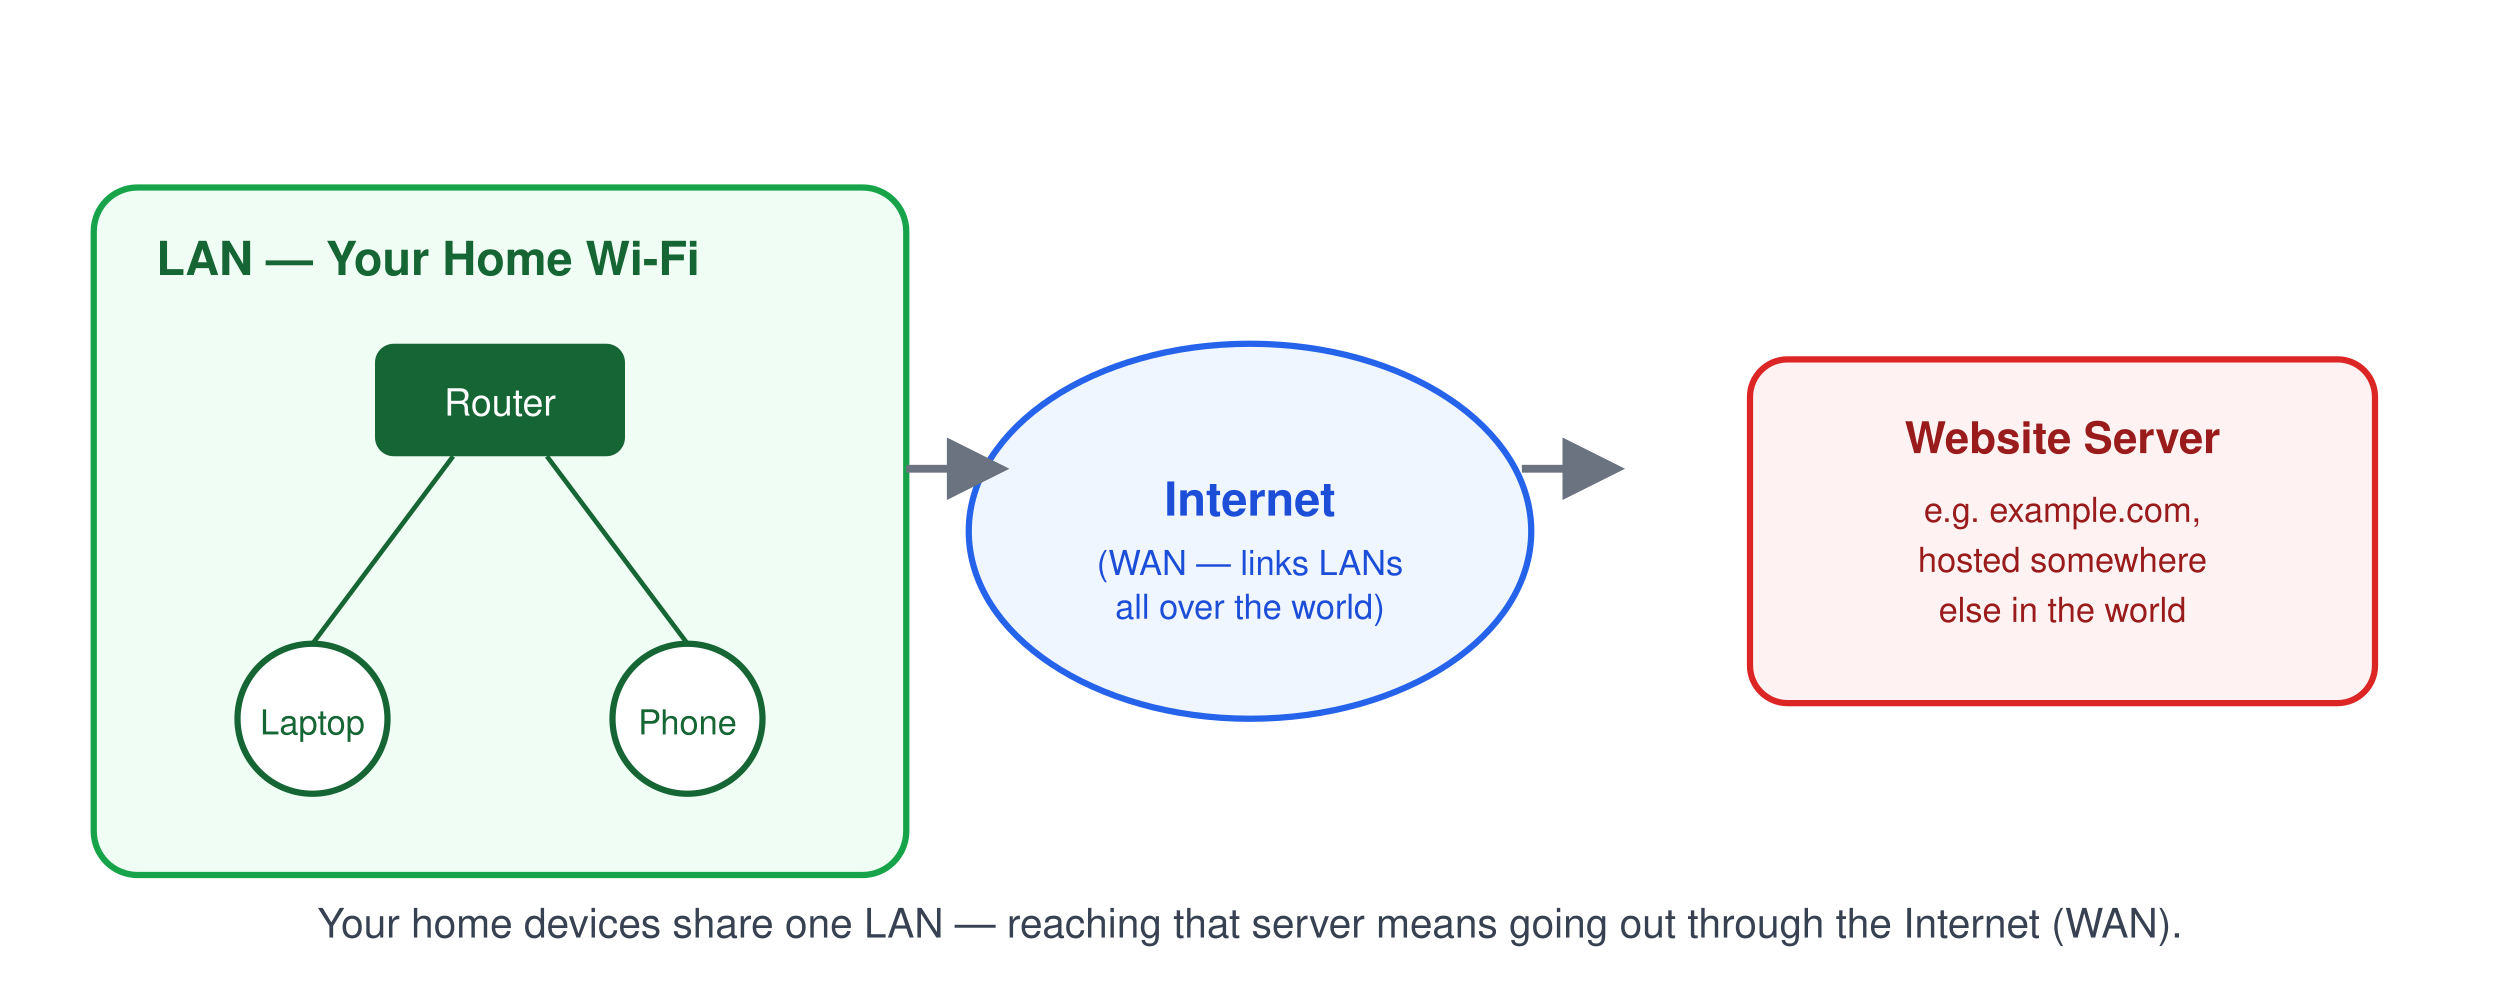
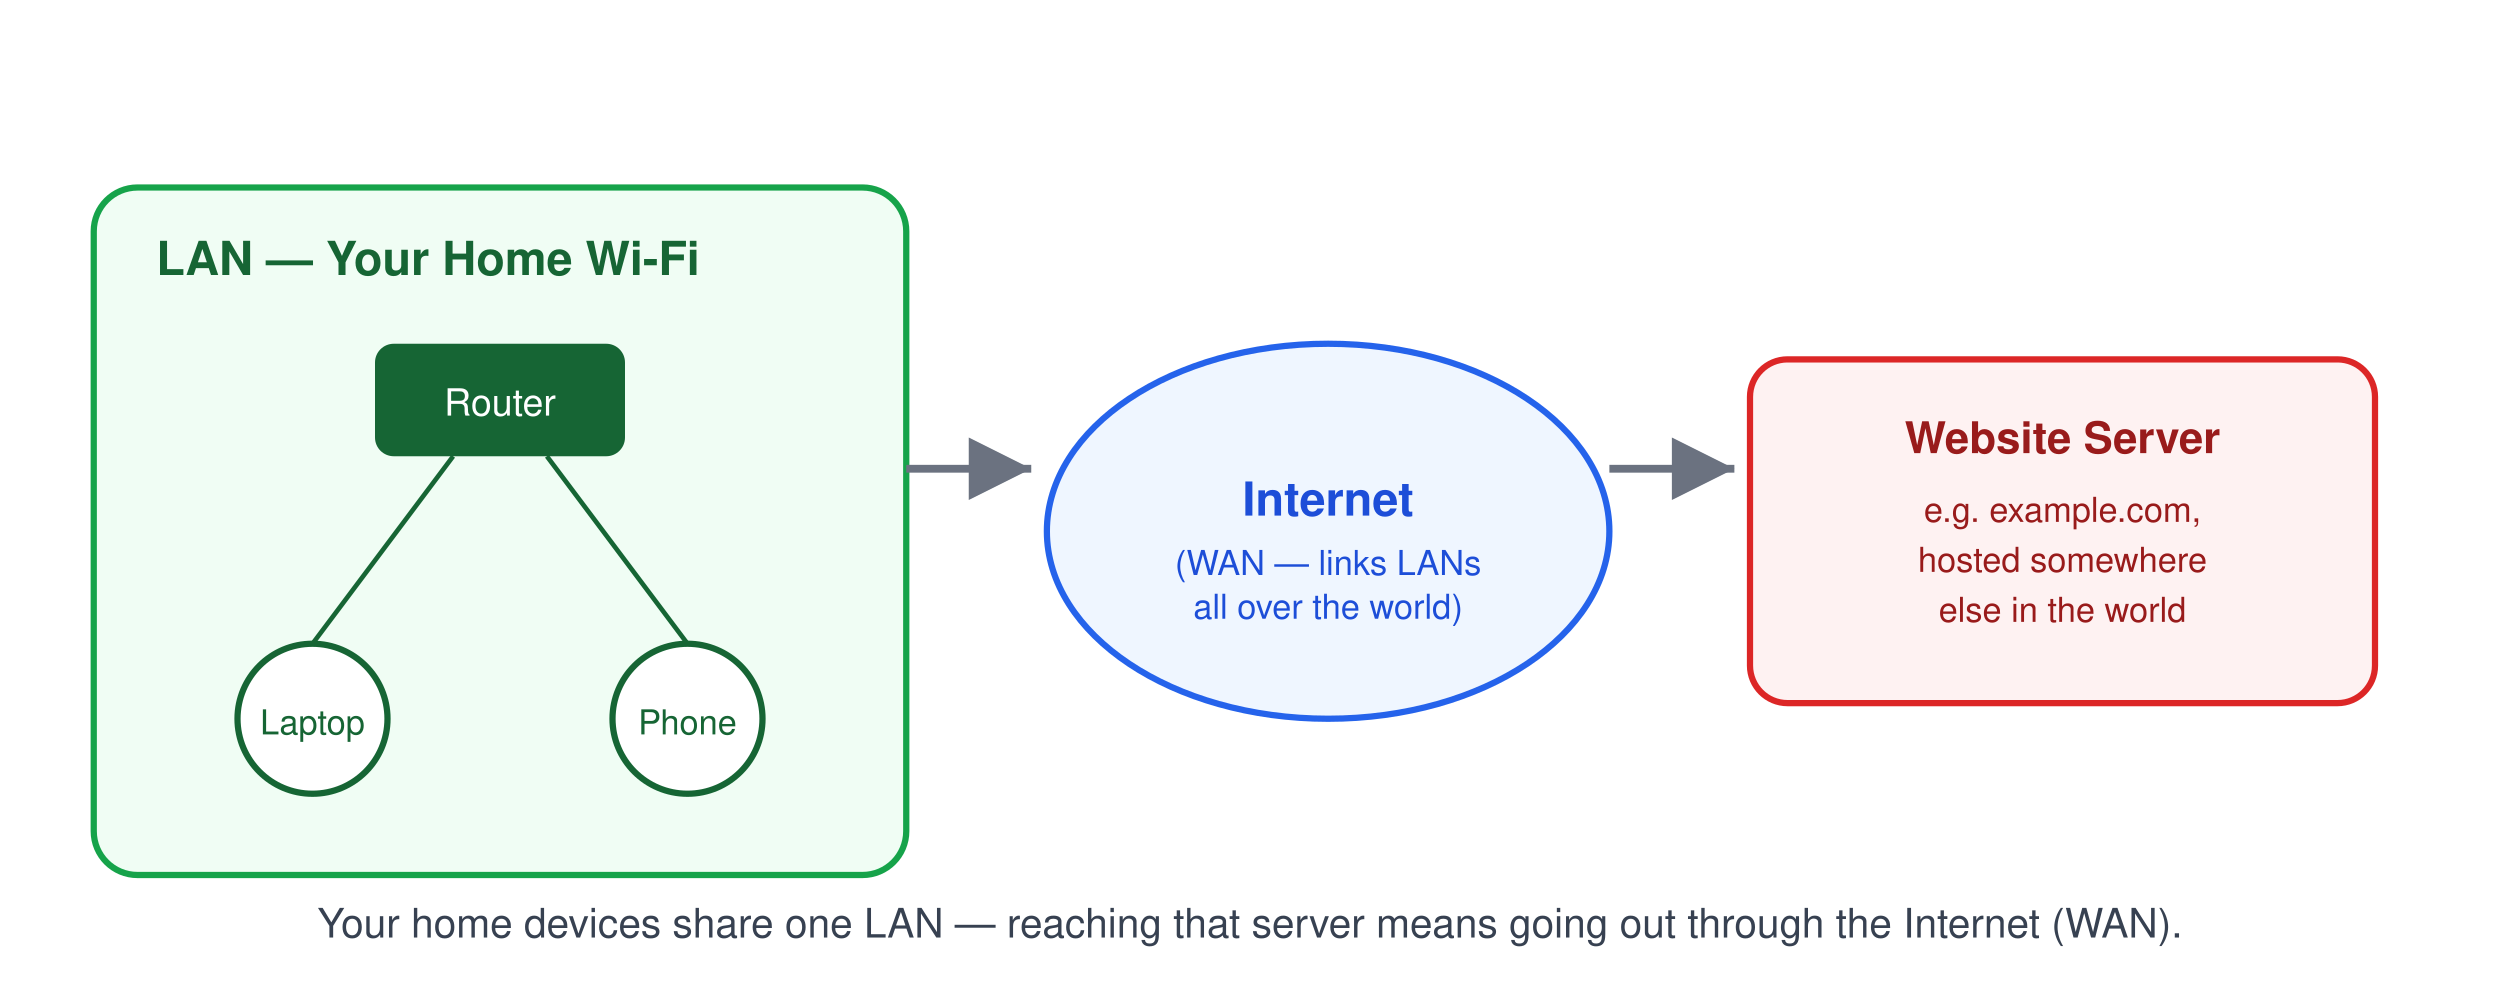
<svg xmlns="http://www.w3.org/2000/svg" viewBox="0 0 800 320" font-family="Helvetica, Arial, sans-serif">
  <rect width="800" height="320" fill="#ffffff" />
  <rect x="30" y="60" width="260" height="220" rx="14" fill="#f0fdf4" stroke="#16a34a" stroke-width="2" />
  <text x="50" y="88" font-size="15" font-weight="700" fill="#166534">LAN — Your Home Wi-Fi</text>
  <rect x="120" y="110" width="80" height="36" rx="6" fill="#166534" />
  <text x="160" y="133" font-size="12" fill="#ffffff" text-anchor="middle">Router</text>
  <circle cx="100" cy="230" r="24" fill="#ffffff" stroke="#166534" stroke-width="2" />
  <text x="100" y="235" font-size="11" fill="#166534" text-anchor="middle">Laptop</text>
  <circle cx="220" cy="230" r="24" fill="#ffffff" stroke="#166534" stroke-width="2" />
  <text x="220" y="235" font-size="11" fill="#166534" text-anchor="middle">Phone</text>
  <line x1="100" y1="206" x2="145" y2="146" stroke="#166534" stroke-width="1.5" />
  <line x1="220" y1="206" x2="175" y2="146" stroke="#166534" stroke-width="1.5" />
-   <ellipse cx="400" cy="170" rx="90" ry="60" fill="#eff6ff" stroke="#2563eb" stroke-width="2" />
-   <text x="400" y="165" font-size="15" font-weight="700" fill="#1d4ed8" text-anchor="middle">Internet</text>
-   <text x="400" y="184" font-size="11" fill="#1d4ed8" text-anchor="middle">(WAN — links LANs</text>
-   <text x="400" y="198" font-size="11" fill="#1d4ed8" text-anchor="middle">all over the world)</text>
-   <line x1="290" y1="150" x2="313" y2="150" stroke="#6b7280" stroke-width="2.5" marker-end="url(#arrowGray2)" />
-   <line x1="487" y1="150" x2="510" y2="150" stroke="#6b7280" stroke-width="2.5" marker-end="url(#arrowGray2)" />
+   <ellipse cx="425" cy="170" rx="90" ry="60" fill="#eff6ff" stroke="#2563eb" stroke-width="2" />
+   <text x="425" y="165" font-size="15" font-weight="700" fill="#1d4ed8" text-anchor="middle">Internet</text>
+   <text x="425" y="184" font-size="11" fill="#1d4ed8" text-anchor="middle">(WAN — links LANs</text>
+   <text x="425" y="198" font-size="11" fill="#1d4ed8" text-anchor="middle">all over the world)</text>
+   <line x1="290" y1="150" x2="330" y2="150" stroke="#6b7280" stroke-width="2.5" marker-end="url(#arrowGray2)" />
+   <line x1="515" y1="150" x2="555" y2="150" stroke="#6b7280" stroke-width="2.5" marker-end="url(#arrowGray2)" />
  <rect x="560" y="115" width="200" height="110" rx="12" fill="#fef2f2" stroke="#dc2626" stroke-width="2" />
  <text x="660" y="145" font-size="14" font-weight="700" fill="#991b1b" text-anchor="middle">Website Server</text>
  <text x="660" y="167" font-size="11" fill="#991b1b" text-anchor="middle">e.g. example.com,</text>
  <text x="660" y="183" font-size="11" fill="#991b1b" text-anchor="middle">hosted somewhere</text>
  <text x="660" y="199" font-size="11" fill="#991b1b" text-anchor="middle">else in the world</text>
  <text x="400" y="300" font-size="13" fill="#374151" text-anchor="middle">Your home devices share one LAN — reaching that server means going out through the Internet (WAN).</text>
  <defs>
-     <marker id="arrowGray2" markerWidth="8" markerHeight="8" refX="4" refY="4" orient="auto">
+     <marker id="arrowGray2" markerWidth="8" markerHeight="8" refX="8" refY="4" orient="auto">
      <path d="M0,0 L8,4 L0,8 z" fill="#6b7280" />
    </marker>
  </defs>
</svg>
